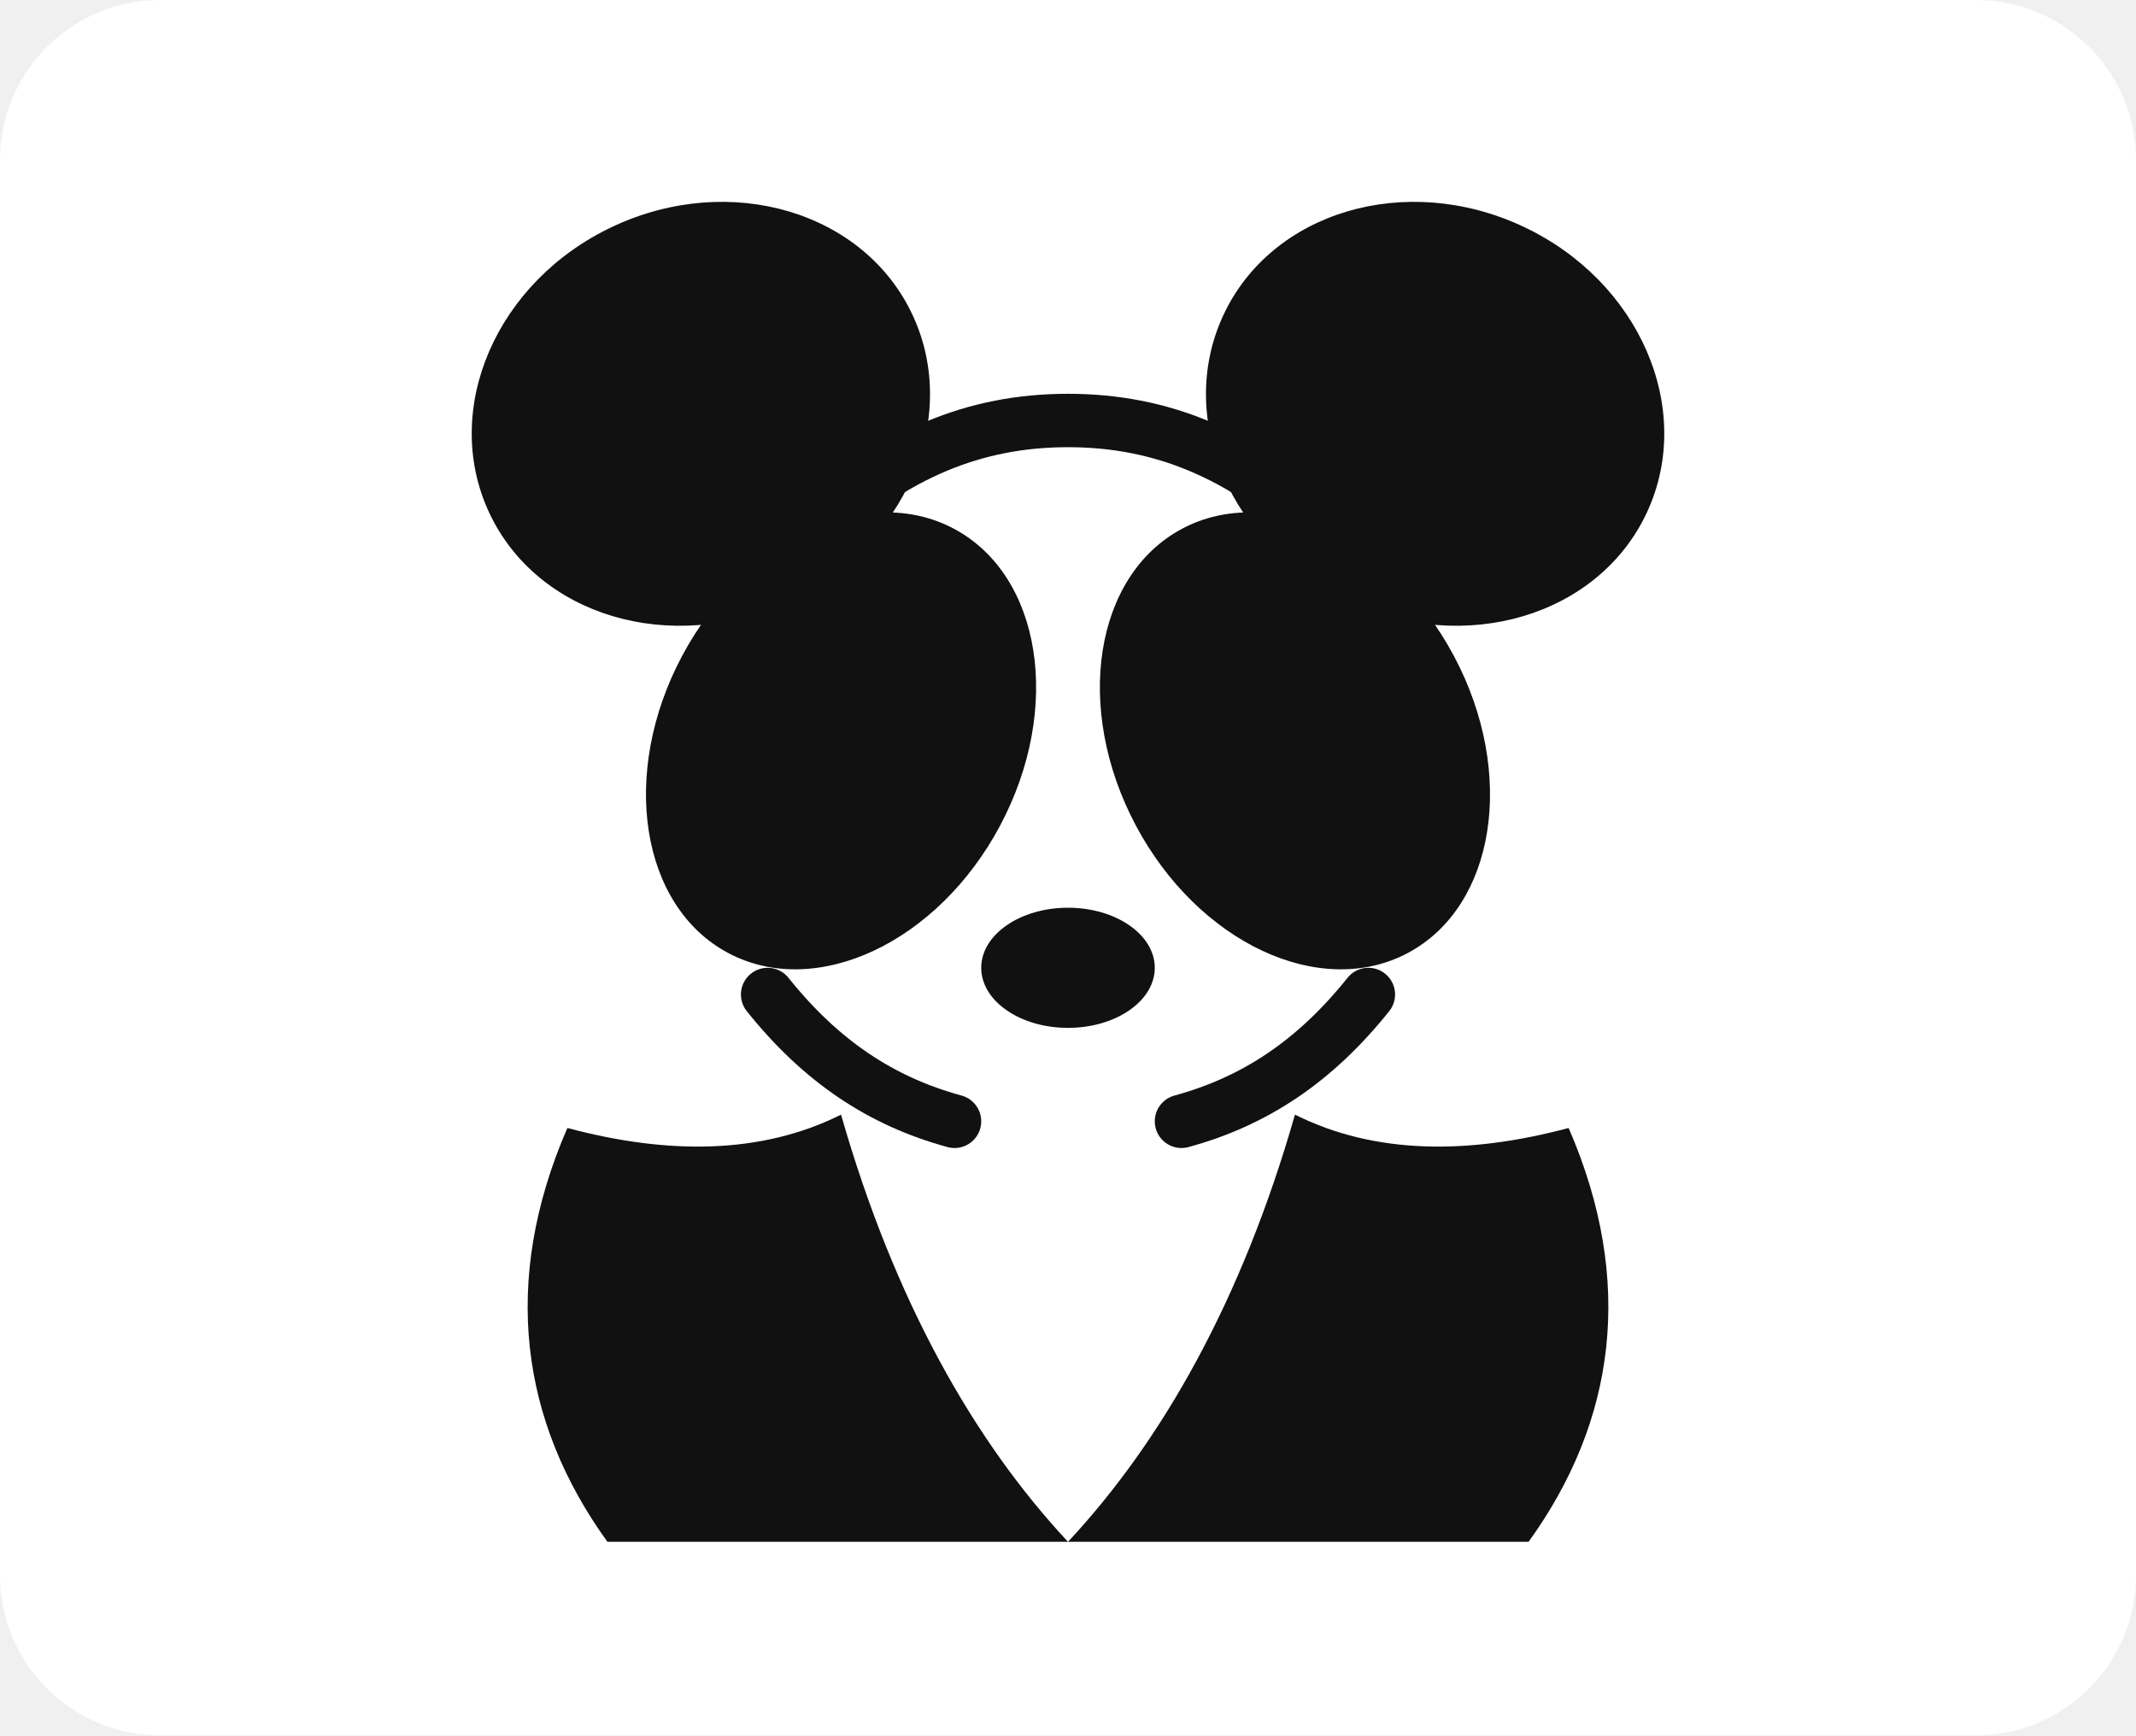
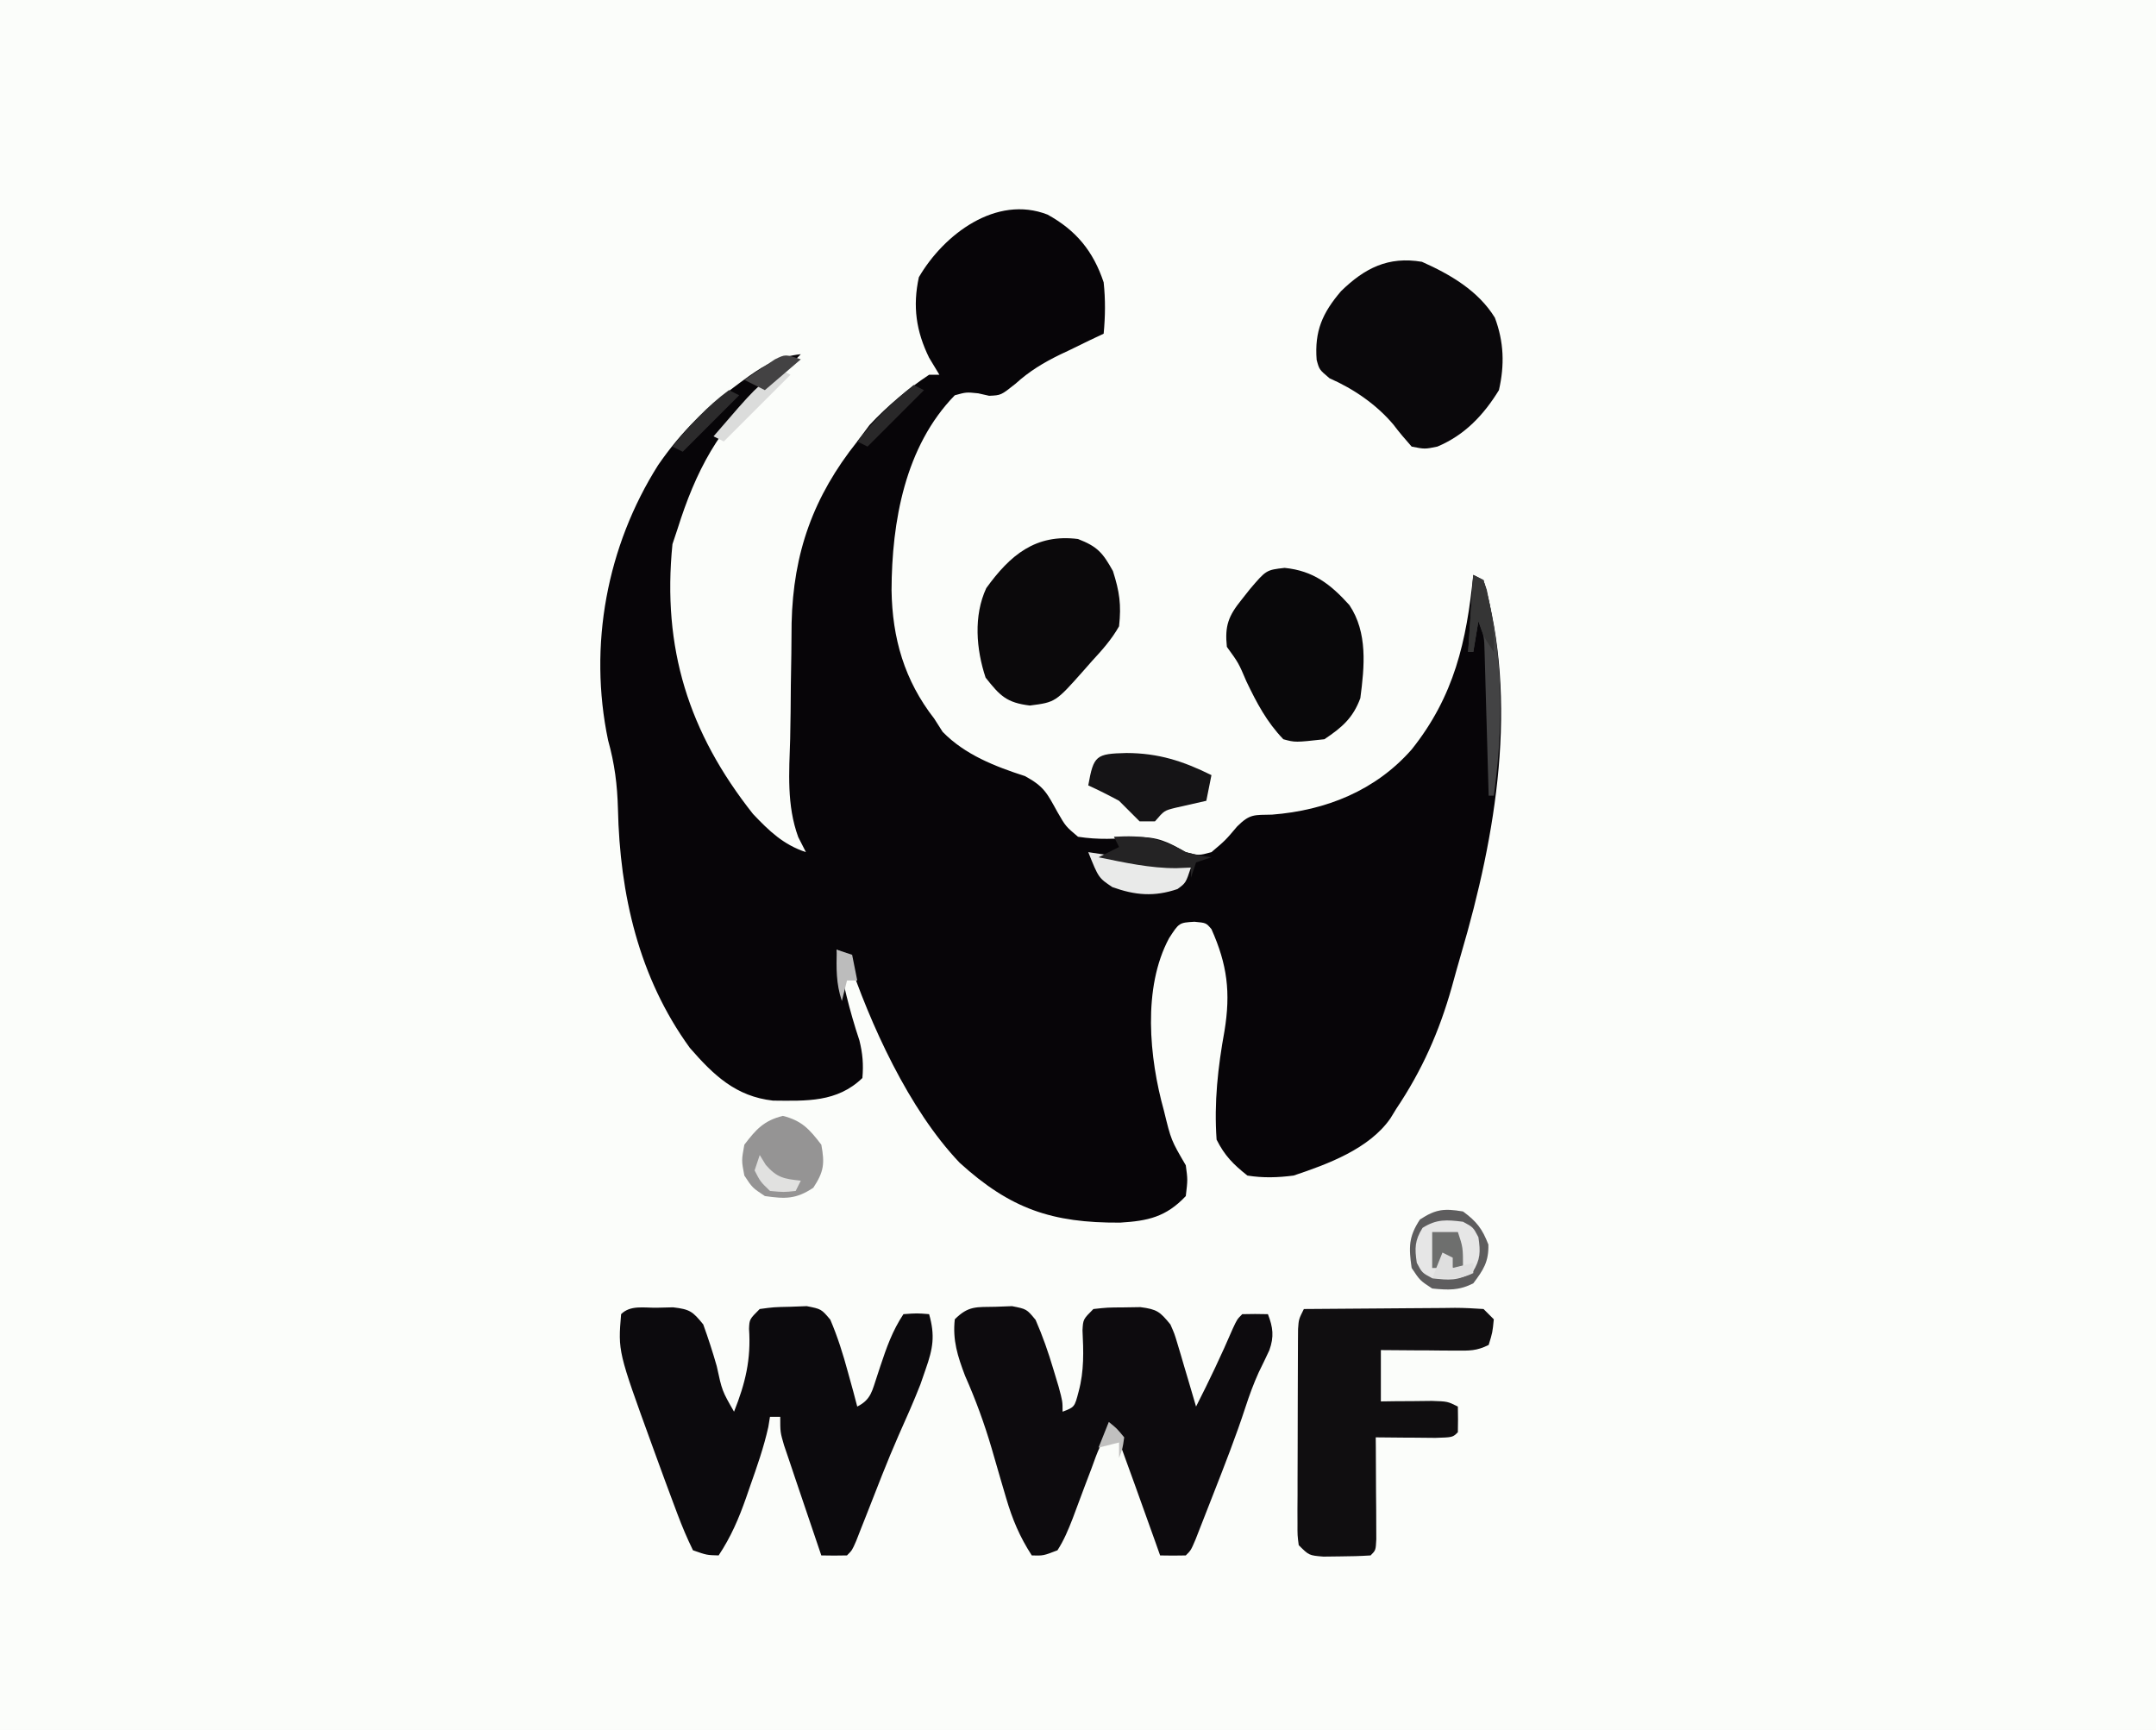
- <svg xmlns="http://www.w3.org/2000/svg" viewBox="0 0 320 260" role="img" aria-labelledby="title desc">
-   <rect width="320" height="260" rx="24" fill="#fff" />
-   <g fill="#111">
-     <ellipse cx="105" cy="62" rx="35" ry="31" transform="rotate(-25 105 62)" />
-     <ellipse cx="215" cy="62" rx="35" ry="31" transform="rotate(25 215 62)" />
-     <ellipse cx="126" cy="111" rx="27" ry="36" transform="rotate(28 126 111)" />
-     <ellipse cx="194" cy="111" rx="27" ry="36" transform="rotate(-28 194 111)" />
-     <ellipse cx="160" cy="145" rx="13" ry="9" />
-     <path d="M85 169c15 4 29 4 41-2 8 28 20 49 34 64H91c-13-18-16-39-6-62Z" />
-     <path d="M235 169c-15 4-29 4-41-2-8 28-20 49-34 64h69c13-18 16-39 6-62Z" />
-   </g>
-   <g fill="none" stroke="#111" stroke-width="8" stroke-linecap="round">
-     <path d="M122 79c12-11 24-16 38-16s26 5 38 16" />
-     <path d="M115 149c8 10 17 16 28 19" />
-     <path d="M205 149c-8 10-17 16-28 19" />
-   </g>
+ <svg xmlns="http://www.w3.org/2000/svg" version="1.1" width="420" height="337">
+   <path d="M0 0 C138.6 0 277.2 0 420 0 C420 111.21 420 222.42 420 337 C281.4 337 142.8 337 0 337 C0 225.79 0 114.58 0 0 Z " fill="#FBFDFA" transform="translate(0,0)" />
+   <path d="M0 0 C5.58 3.07 8.92 7.14 10.94 13.2 C11.3 16.58 11.26 19.81 10.94 23.2 C10 23.65 9.06 24.09 8.09 24.55 C6.83 25.16 5.57 25.78 4.32 26.39 C3.7 26.68 3.08 26.97 2.45 27.27 C-0.83 28.88 -3.53 30.5 -6.24 32.96 C-9.06 35.2 -9.06 35.2 -11.37 35.3 C-12.07 35.14 -12.77 34.99 -13.5 34.82 C-15.82 34.58 -15.82 34.58 -18.06 35.2 C-27.78 45.17 -30.33 59.85 -30.38 73.17 C-30.24 82.52 -27.88 90.74 -22.06 98.2 C-21.52 99.04 -20.99 99.89 -20.43 100.76 C-16.09 105.22 -10.23 107.5 -4.37 109.39 C-0.61 111.45 -0.09 112.73 1.94 116.39 C3.54 119.17 3.54 119.17 5.94 121.2 C9.89 121.81 13.35 121.65 17.32 121.26 C21.43 121.19 23.43 122.17 26.94 124.2 C29.48 124.87 29.48 124.87 31.94 124.2 C34.67 121.89 34.67 121.89 36.94 119.2 C39.45 116.69 40.29 116.98 43.75 116.89 C54.27 116.07 63.91 112.2 70.94 104.2 C79.25 93.79 81.63 83.13 82.94 70.2 C83.6 70.53 84.26 70.86 84.94 71.2 C91.76 94.95 87.42 120.76 80.59 143.98 C79.95 146.16 79.35 148.33 78.75 150.52 C76.31 159.16 72.97 166.7 67.94 174.2 C67.57 174.81 67.19 175.43 66.8 176.06 C62.68 182 54.59 184.98 47.94 187.2 C44.88 187.6 42 187.69 38.94 187.2 C36.19 185.02 34.51 183.33 32.94 180.2 C32.43 172.95 33.19 166.13 34.48 159.02 C35.7 151.54 35.03 146.11 31.94 139.2 C30.9 137.97 30.9 137.97 28.63 137.76 C25.64 137.94 25.64 137.94 23.69 140.95 C18.49 150.6 19.81 164.28 22.68 174.56 C24.08 180.31 24.08 180.31 26.94 185.2 C27.32 188.01 27.32 188.01 26.94 191.2 C23.09 195.27 19.58 196.04 14.14 196.37 C0.88 196.45 -7.23 193.7 -17.12 184.7 C-27.01 174.32 -34.55 157.73 -39.06 144.2 C-39.72 143.87 -40.38 143.54 -41.06 143.2 C-39.97 149.24 -38.59 155.04 -36.64 160.88 C-36 163.44 -35.83 165.57 -36.06 168.2 C-41 172.97 -46.96 172.66 -53.48 172.6 C-60.71 171.79 -65.05 167.65 -69.68 162.32 C-79.64 148.6 -83.31 132.4 -83.68 115.76 C-83.81 111.03 -84.32 106.99 -85.6 102.4 C-89.47 83.92 -85.84 64.6 -75.85 48.8 C-71.31 42.21 -66.39 37.46 -59.93 32.76 C-59.34 32.32 -58.74 31.89 -58.12 31.44 C-54.81 29.12 -52.1 27.62 -48.06 27.2 C-50.28 29.49 -52.44 31.7 -54.93 33.7 C-63.96 40.99 -68.63 50.28 -72.06 61.2 C-72.39 62.19 -72.72 63.18 -73.06 64.2 C-75.09 84.45 -69.93 100.88 -57.37 116.76 C-54.19 120.11 -51.47 122.73 -47.06 124.2 C-47.55 123.23 -48.05 122.26 -48.56 121.26 C-50.83 115.04 -50.33 108.66 -50.13 102.15 C-50.05 98.66 -50.02 95.18 -50 91.69 C-49.97 89.65 -49.94 87.6 -49.9 85.55 C-49.87 83.57 -49.86 81.58 -49.85 79.59 C-49.54 65.91 -45.63 54.94 -37.06 44.2 C-36.27 43.15 -35.49 42.1 -34.68 41.01 C-31.19 37.27 -27.33 34.04 -23.06 31.2 C-22.4 31.2 -21.74 31.2 -21.06 31.2 C-21.72 30.11 -22.38 29.01 -23.06 27.89 C-25.6 22.71 -26.29 17.86 -25.06 12.2 C-20.18 3.83 -9.99 -3.88 0 0 Z " fill="#070508" transform="translate(204.0586,41.80078)" />
+   <path d="M0 0 C1.06 -0.04 2.12 -0.08 3.21 -0.12 C6.06 0.44 6.06 0.44 7.8 2.55 C9.18 5.7 10.27 8.83 11.25 12.12 C11.59 13.26 11.94 14.4 12.29 15.57 C13.06 18.44 13.06 18.44 13.06 20.44 C15.4 19.55 15.4 19.55 16.19 16.5 C17.27 12.5 17.14 8.68 16.94 4.57 C17.06 2.44 17.06 2.44 19.06 0.44 C21.78 0.14 21.78 0.14 25 0.12 C26.59 0.1 26.59 0.1 28.21 0.07 C31.49 0.49 32.03 0.97 34.06 3.44 C34.86 5.25 34.86 5.25 35.45 7.23 C35.77 8.3 35.77 8.3 36.1 9.39 C36.32 10.13 36.53 10.86 36.75 11.62 C36.97 12.37 37.2 13.12 37.43 13.9 C37.98 15.74 38.52 17.59 39.06 19.44 C41.61 14.43 44.01 9.39 46.23 4.22 C47.06 2.44 47.06 2.44 48.06 1.44 C49.73 1.4 51.4 1.39 53.06 1.44 C54.06 4.02 54.28 5.83 53.34 8.46 C52.67 9.9 51.98 11.34 51.27 12.77 C50.26 15.01 49.47 17.15 48.71 19.48 C46.84 25.22 44.64 30.82 42.44 36.44 C42.03 37.49 41.62 38.53 41.2 39.61 C40.81 40.61 40.42 41.6 40.02 42.62 C39.67 43.53 39.32 44.43 38.95 45.36 C38.06 47.44 38.06 47.44 37.06 48.44 C35.4 48.48 33.73 48.48 32.06 48.44 C31.75 47.55 31.43 46.67 31.11 45.76 C28.45 38.31 25.78 30.87 23.06 23.44 C20.56 25.94 19.9 28.18 18.69 31.5 C18.25 32.66 17.81 33.82 17.35 35.02 C16.57 37.1 15.79 39.18 15.02 41.26 C14.16 43.45 13.34 45.46 12.06 47.44 C9.31 48.5 9.31 48.5 7.06 48.44 C4.7 44.8 3.28 41.41 2.06 37.25 C1.72 36.11 1.38 34.97 1.04 33.79 C0.44 31.73 -0.16 29.67 -0.75 27.61 C-2.19 22.7 -3.87 18.12 -5.94 13.44 C-7.38 9.64 -8.39 6.52 -7.94 2.44 C-5.26 -0.24 -3.73 0.08 0 0 Z " fill="#0D0B0E" transform="translate(193.9375,254.5625)" />
+   <path d="M0 0 C1.6 -0.04 1.6 -0.04 3.24 -0.08 C6.56 0.3 7.08 0.75 9.12 3.25 C10.1 5.96 10.96 8.61 11.75 11.38 C12.79 16.19 12.79 16.19 15.12 20.25 C17.33 14.7 18.45 10.09 18.04 4.1 C18.12 2.25 18.12 2.25 20.12 0.25 C22.84 -0.12 22.84 -0.12 26.06 -0.19 C27.12 -0.23 28.18 -0.27 29.28 -0.31 C32.12 0.25 32.12 0.25 33.87 2.32 C35.31 5.69 36.35 9.02 37.31 12.56 C37.66 13.82 38 15.07 38.36 16.36 C38.61 17.32 38.86 18.27 39.12 19.25 C41.86 17.88 42.03 16.1 42.98 13.33 C43.19 12.69 43.41 12.04 43.62 11.38 C44.84 7.72 45.97 4.49 48.12 1.25 C50.75 1.06 50.75 1.06 53.12 1.25 C54.31 5.43 53.88 7.93 52.44 12 C52.1 12.96 51.77 13.93 51.43 14.92 C50.12 18.27 48.67 21.53 47.2 24.81 C44.93 29.97 42.92 35.24 40.86 40.49 C40.52 41.35 40.18 42.21 39.83 43.09 C39.38 44.26 39.38 44.26 38.91 45.44 C38.12 47.25 38.12 47.25 37.12 48.25 C35.46 48.29 33.79 48.29 32.12 48.25 C30.78 44.31 29.45 40.38 28.12 36.44 C27.74 35.32 27.36 34.2 26.97 33.04 C26.61 31.97 26.25 30.9 25.88 29.79 C25.54 28.8 25.2 27.81 24.86 26.79 C24.12 24.25 24.12 24.25 24.12 21.25 C23.47 21.25 22.81 21.25 22.12 21.25 C22.02 21.9 21.91 22.55 21.8 23.22 C20.92 27.18 19.6 30.93 18.25 34.75 C17.87 35.87 17.87 35.87 17.47 37.01 C16.05 41.06 14.51 44.65 12.12 48.25 C9.81 48.19 9.81 48.19 7.12 47.25 C5.98 44.92 5.03 42.67 4.12 40.25 C3.82 39.43 3.51 38.62 3.19 37.77 C2.15 35 1.13 32.22 0.12 29.44 C-0.22 28.5 -0.56 27.57 -0.91 26.61 C-7.49 8.51 -7.49 8.51 -6.88 1.25 C-5.07 -0.55 -2.43 0.03 0 0 Z " fill="#0C0A0D" transform="translate(127.875,254.75)" />
+   <path d="M0 0 C4.95 -0.05 9.9 -0.09 14.84 -0.11 C16.53 -0.12 18.21 -0.13 19.9 -0.15 C22.31 -0.18 24.73 -0.19 27.15 -0.2 C27.9 -0.21 28.66 -0.22 29.44 -0.23 C31.29 -0.23 33.15 -0.12 35 0 C35.66 0.66 36.32 1.32 37 2 C36.75 4.56 36.75 4.56 36 7 C33.65 8.17 32.26 8.12 29.65 8.1 C28.8 8.09 27.95 8.09 27.07 8.09 C26.18 8.08 25.29 8.07 24.38 8.06 C23.03 8.06 23.03 8.06 21.66 8.05 C19.44 8.04 17.22 8.02 15 8 C15 11.3 15 14.6 15 18 C16.37 17.98 16.37 17.98 17.77 17.96 C19.56 17.95 19.56 17.95 21.38 17.94 C22.56 17.93 23.74 17.91 24.96 17.9 C28 18 28 18 30 19 C30.04 20.67 30.04 22.33 30 24 C29 25 29 25 25.62 25.1 C24.23 25.09 22.83 25.08 21.44 25.06 C20.73 25.06 20.02 25.05 19.28 25.05 C17.52 25.04 15.76 25.02 14 25 C14.01 25.66 14.01 26.32 14.02 27 C14.04 29.98 14.05 32.96 14.06 35.94 C14.07 36.98 14.08 38.02 14.09 39.09 C14.09 40.08 14.09 41.07 14.1 42.09 C14.1 43.01 14.11 43.92 14.11 44.87 C14 47 14 47 13 48 C11.02 48.13 9.04 48.18 7.06 48.19 C5.98 48.2 4.9 48.22 3.79 48.23 C1 48 1 48 -1 46 C-1.25 44.1 -1.25 44.1 -1.24 41.77 C-1.25 40.89 -1.25 40.02 -1.25 39.12 C-1.25 38.17 -1.24 37.22 -1.23 36.25 C-1.23 35.28 -1.23 34.31 -1.23 33.31 C-1.23 31.26 -1.22 29.21 -1.21 27.16 C-1.19 24.01 -1.19 20.87 -1.19 17.72 C-1.18 15.73 -1.17 13.74 -1.17 11.75 C-1.17 10.8 -1.17 9.86 -1.16 8.88 C-1.16 8.01 -1.15 7.14 -1.15 6.23 C-1.14 5.46 -1.14 4.69 -1.13 3.9 C-1 2 -1 2 0 0 Z " fill="#100E10" transform="translate(254,255)" />
+   <path d="M0 0 C5.51 2.45 10.99 5.64 14.21 10.89 C15.98 15.62 16.12 20.1 15 25 C12.01 29.87 8.32 33.77 3 36 C0.56 36.5 0.56 36.5 -2 36 C-3.22 34.61 -4.44 33.21 -5.55 31.72 C-8.86 27.79 -13.32 24.74 -18 22.69 C-20 21 -20 21 -20.51 19.1 C-20.94 13.48 -19.38 9.97 -15.77 5.73 C-11.16 1.23 -6.57 -1.11 0 0 Z " fill="#0A080B" transform="translate(277,51)" />
+   <path d="M0 0 C3.79 1.47 4.82 2.67 6.81 6.25 C8.09 10.28 8.46 12.8 8 17 C6.55 19.57 4.69 21.65 2.69 23.81 C2.19 24.38 1.69 24.96 1.17 25.54 C-4.37 31.79 -4.37 31.79 -9.38 32.44 C-13.92 31.89 -15.21 30.53 -18 27 C-19.84 21.47 -20.37 14.95 -17.87 9.57 C-13.24 3.15 -8.26 -1.05 0 0 Z " fill="#0B090B" transform="translate(210,105)" />
+   <path d="M0 0 C5.59 0.56 8.94 3.17 12.62 7.25 C16.21 12.6 15.56 19.24 14.75 25.38 C13.32 29.24 11.19 31.08 7.75 33.38 C2.06 34.01 2.06 34.01 -0.25 33.38 C-3.48 30.02 -5.44 26.3 -7.44 22.12 C-8.98 18.51 -8.98 18.51 -11.25 15.38 C-11.68 11.27 -10.94 9.36 -8.38 6.19 C-7.84 5.51 -7.31 4.84 -6.76 4.14 C-3.58 0.41 -3.58 0.41 0 0 Z " fill="#09080A" transform="translate(250.25,110.625)" />
+   <path d="M0 0 C6.24 0.02 11.01 1.56 16.56 4.31 C16.23 5.96 15.9 7.61 15.56 9.31 C12.54 10 12.54 10 9.51 10.68 C7.36 11.22 7.36 11.22 5.56 13.31 C4.57 13.31 3.58 13.31 2.56 13.31 C1.23 11.98 -0.1 10.65 -1.44 9.31 C-3.41 8.25 -5.4 7.24 -7.44 6.31 C-6.39 0.48 -5.96 0.14 0 0 Z " fill="#151416" transform="translate(219.4375,146.6875)" />
+   <path d="M0 0 C2.65 1.94 3.76 3.38 4.94 6.44 C5.02 9.79 3.99 11.35 2 14 C-0.84 15.42 -2.85 15.31 -6 15 C-8.38 13.44 -8.38 13.44 -10 11 C-10.57 7.03 -10.62 4.94 -8.38 1.56 C-5.28 -0.47 -3.64 -0.61 0 0 Z " fill="#E6E6E6" transform="translate(285,236)" />
+   <path d="M0 0 C3.71 0.93 5.21 2.62 7.5 5.62 C8.18 9.31 8 10.87 5.94 14 C2.56 16.25 0.47 16.19 -3.5 15.62 C-5.94 14 -5.94 14 -7.5 11.62 C-8.06 8.69 -8.06 8.69 -7.5 5.62 C-5.21 2.62 -3.71 0.93 0 0 Z " fill="#959494" transform="translate(152.5,217.375)" />
+   <path d="M0 0 C6.6 0.99 13.2 1.98 20 3 C19 6 19 6 17.38 7.19 C12.85 8.73 9.15 8.41 4.69 6.81 C2 5 2 5 0 0 Z " fill="#E9EAE9" transform="translate(212,166)" />
+   <path d="M0 0 C0.66 0.33 1.32 0.66 2 1 C2.67 3.33 3.19 5.56 3.62 7.94 C3.76 8.64 3.89 9.35 4.02 10.08 C5.86 21.01 5.53 32.06 4 43 C3.67 43 3.34 43 3 43 C2.97 42.08 2.95 41.15 2.92 40.2 C2.83 36.77 2.73 33.35 2.63 29.92 C2.58 28.44 2.54 26.95 2.5 25.47 C2.44 23.34 2.38 21.21 2.32 19.07 C2.26 17.15 2.26 17.15 2.21 15.19 C2.13 11.98 2.13 11.98 1 9 C0.67 10.98 0.34 12.96 0 15 C-0.33 15 -0.66 15 -1 15 C-0.67 10.05 -0.34 5.1 0 0 Z " fill="#434344" transform="translate(287,112)" />
+   <path d="M0 0 C2.65 1.94 3.76 3.38 4.94 6.44 C5.02 9.79 3.99 11.35 2 14 C-0.84 15.42 -2.85 15.31 -6 15 C-8.38 13.44 -8.38 13.44 -10 11 C-10.57 7.03 -10.62 4.94 -8.38 1.56 C-5.28 -0.47 -3.64 -0.61 0 0 Z M-7.88 3.19 C-9.41 5.66 -9.43 7.15 -9 10 C-7.98 11.94 -7.98 11.94 -6 13 C-2.82 13.4 -0.87 13.55 1.88 11.81 C3.41 9.34 3.43 7.85 3 5 C1.98 3.06 1.98 3.06 0 2 C-3.18 1.6 -5.13 1.45 -7.88 3.19 Z " fill="#5E5D5E" transform="translate(285,236)" />
+   <path d="M0 0 C5.77 -0.3 8.85 0.14 14 3 C16.74 3.7 16.74 3.7 19 4 C18.01 4.33 17.02 4.66 16 5 C15.67 5.99 15.34 6.98 15 8 C15 7.34 15 6.68 15 6 C14.07 6.04 13.14 6.08 12.19 6.12 C7.03 6.15 2.04 5.02 -3 4 C-1.68 3.34 -0.36 2.68 1 2 C0.67 1.34 0.34 0.68 0 0 Z " fill="#242324" transform="translate(217,163)" />
+   <path d="M0 0 C2 1 2 1 2.63 2.89 C3.49 6.98 4.27 10.8 4 15 C2 12 2 12 1 9 C0.67 10.98 0.34 12.96 0 15 C-0.33 15 -0.66 15 -1 15 C-0.67 10.05 -0.34 5.1 0 0 Z " fill="#353535" transform="translate(287,112)" />
+   <path d="M0 0 C0.66 0.33 1.32 0.66 2 1 C-2.29 5.29 -6.58 9.58 -11 14 C-11.66 13.67 -12.32 13.34 -13 13 C-4.74 3.41 -4.74 3.41 0 0 Z " fill="#DBDCDB" transform="translate(152,72)" />
+   <path d="M0 0 C1.65 0 3.3 0 5 0 C6 3 6 3 6 7 C5.34 7 4.68 7 4 7 C3.67 6.34 3.34 5.68 3 5 C2.67 5.66 2.34 6.32 2 7 C1.34 7 0.68 7 0 7 C0 4.69 0 2.38 0 0 Z " fill="#6E6F6E" transform="translate(279,240)" />
+   <path d="M0 0 C0.66 0.33 1.32 0.66 2 1 C-1.63 4.63 -5.26 8.26 -9 12 C-9.66 11.67 -10.32 11.34 -11 11 C-7.64 6.75 -4.25 3.36 0 0 Z " fill="#292829" transform="translate(178,75)" />
+   <path d="M0 0 C0.66 0.33 1.32 0.66 2 1 C-1.63 4.63 -5.26 8.26 -9 12 C-9.66 11.67 -10.32 11.34 -11 11 C-7.62 6.86 -4.33 3.19 0 0 Z " fill="#2C2B2C" transform="translate(142,76)" />
+   <path d="M0 0 C-3.47 2.97 -3.47 2.97 -7 6 C-8.32 5.34 -9.64 4.68 -11 4 C-9.74 3.13 -8.46 2.28 -7.19 1.44 C-6.48 0.96 -5.77 0.49 -5.04 -0 C-3 -1 -3 -1 0 0 Z " fill="#434243" transform="translate(156,70)" />
+   <path d="M0 0 C0.99 0.33 1.98 0.66 3 1 C3.33 2.65 3.66 4.3 4 6 C3.34 6 2.68 6 2 6 C1.67 7.32 1.34 8.64 1 10 C-0.16 6.53 -0.07 3.64 0 0 Z " fill="#BCBCBC" transform="translate(163,185)" />
+   <path d="M0 0 C0.39 0.64 0.78 1.28 1.19 1.94 C3.38 4.44 4.76 4.65 8 5 C7.67 5.66 7.34 6.32 7 7 C4.69 7.25 4.69 7.25 2 7 C0.12 5.19 0.12 5.19 -1 3 C-0.67 2.01 -0.34 1.02 0 0 Z " fill="#E1E1E0" transform="translate(148,225)" />
+   <path d="M0 0 C0.66 0.33 1.32 0.66 2 1 C2 1.66 2 2.32 2 3 C3.32 2.67 4.64 2.34 6 2 C6 2.66 6 3.32 6 4 C3.29 5.35 0.99 5.07 -2 5 C-1.34 3.35 -0.68 1.7 0 0 Z " fill="#DFDFDF" transform="translate(281,244)" />
+   <path d="M0 0 C1.56 1.25 1.56 1.25 3 3 C2.69 5.19 2.69 5.19 2 7 C2 6.01 2 5.02 2 4 C0.68 4.33 -0.64 4.66 -2 5 C-1.34 3.35 -0.68 1.7 0 0 Z " fill="#C0C0BF" transform="translate(216,277)" />
</svg>
